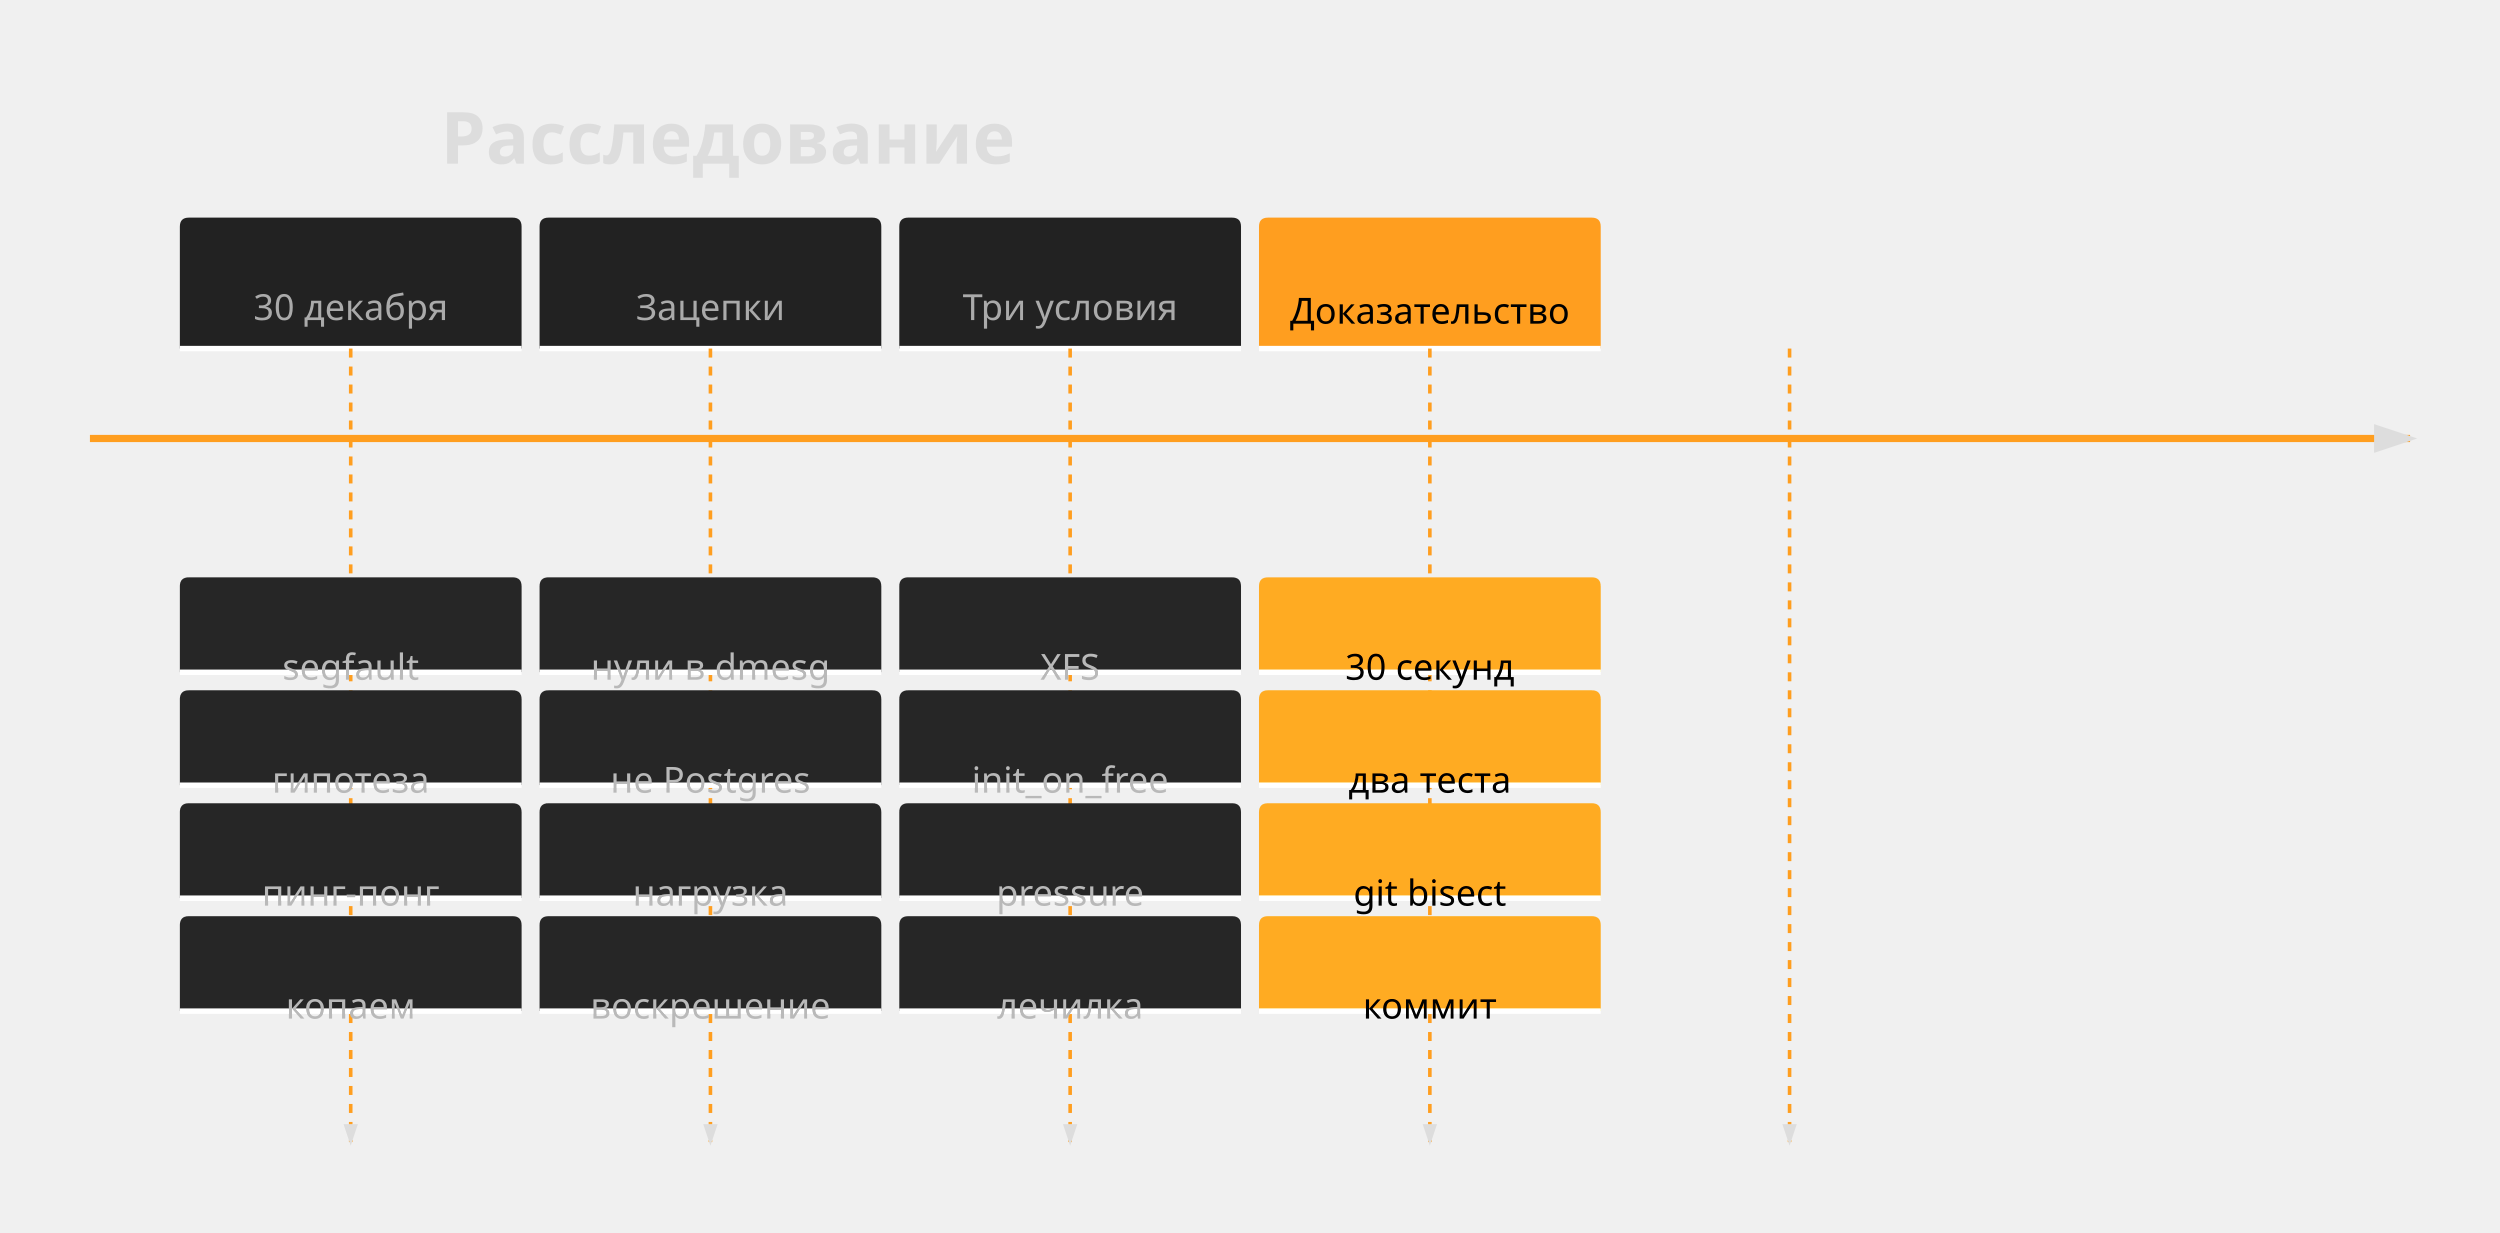
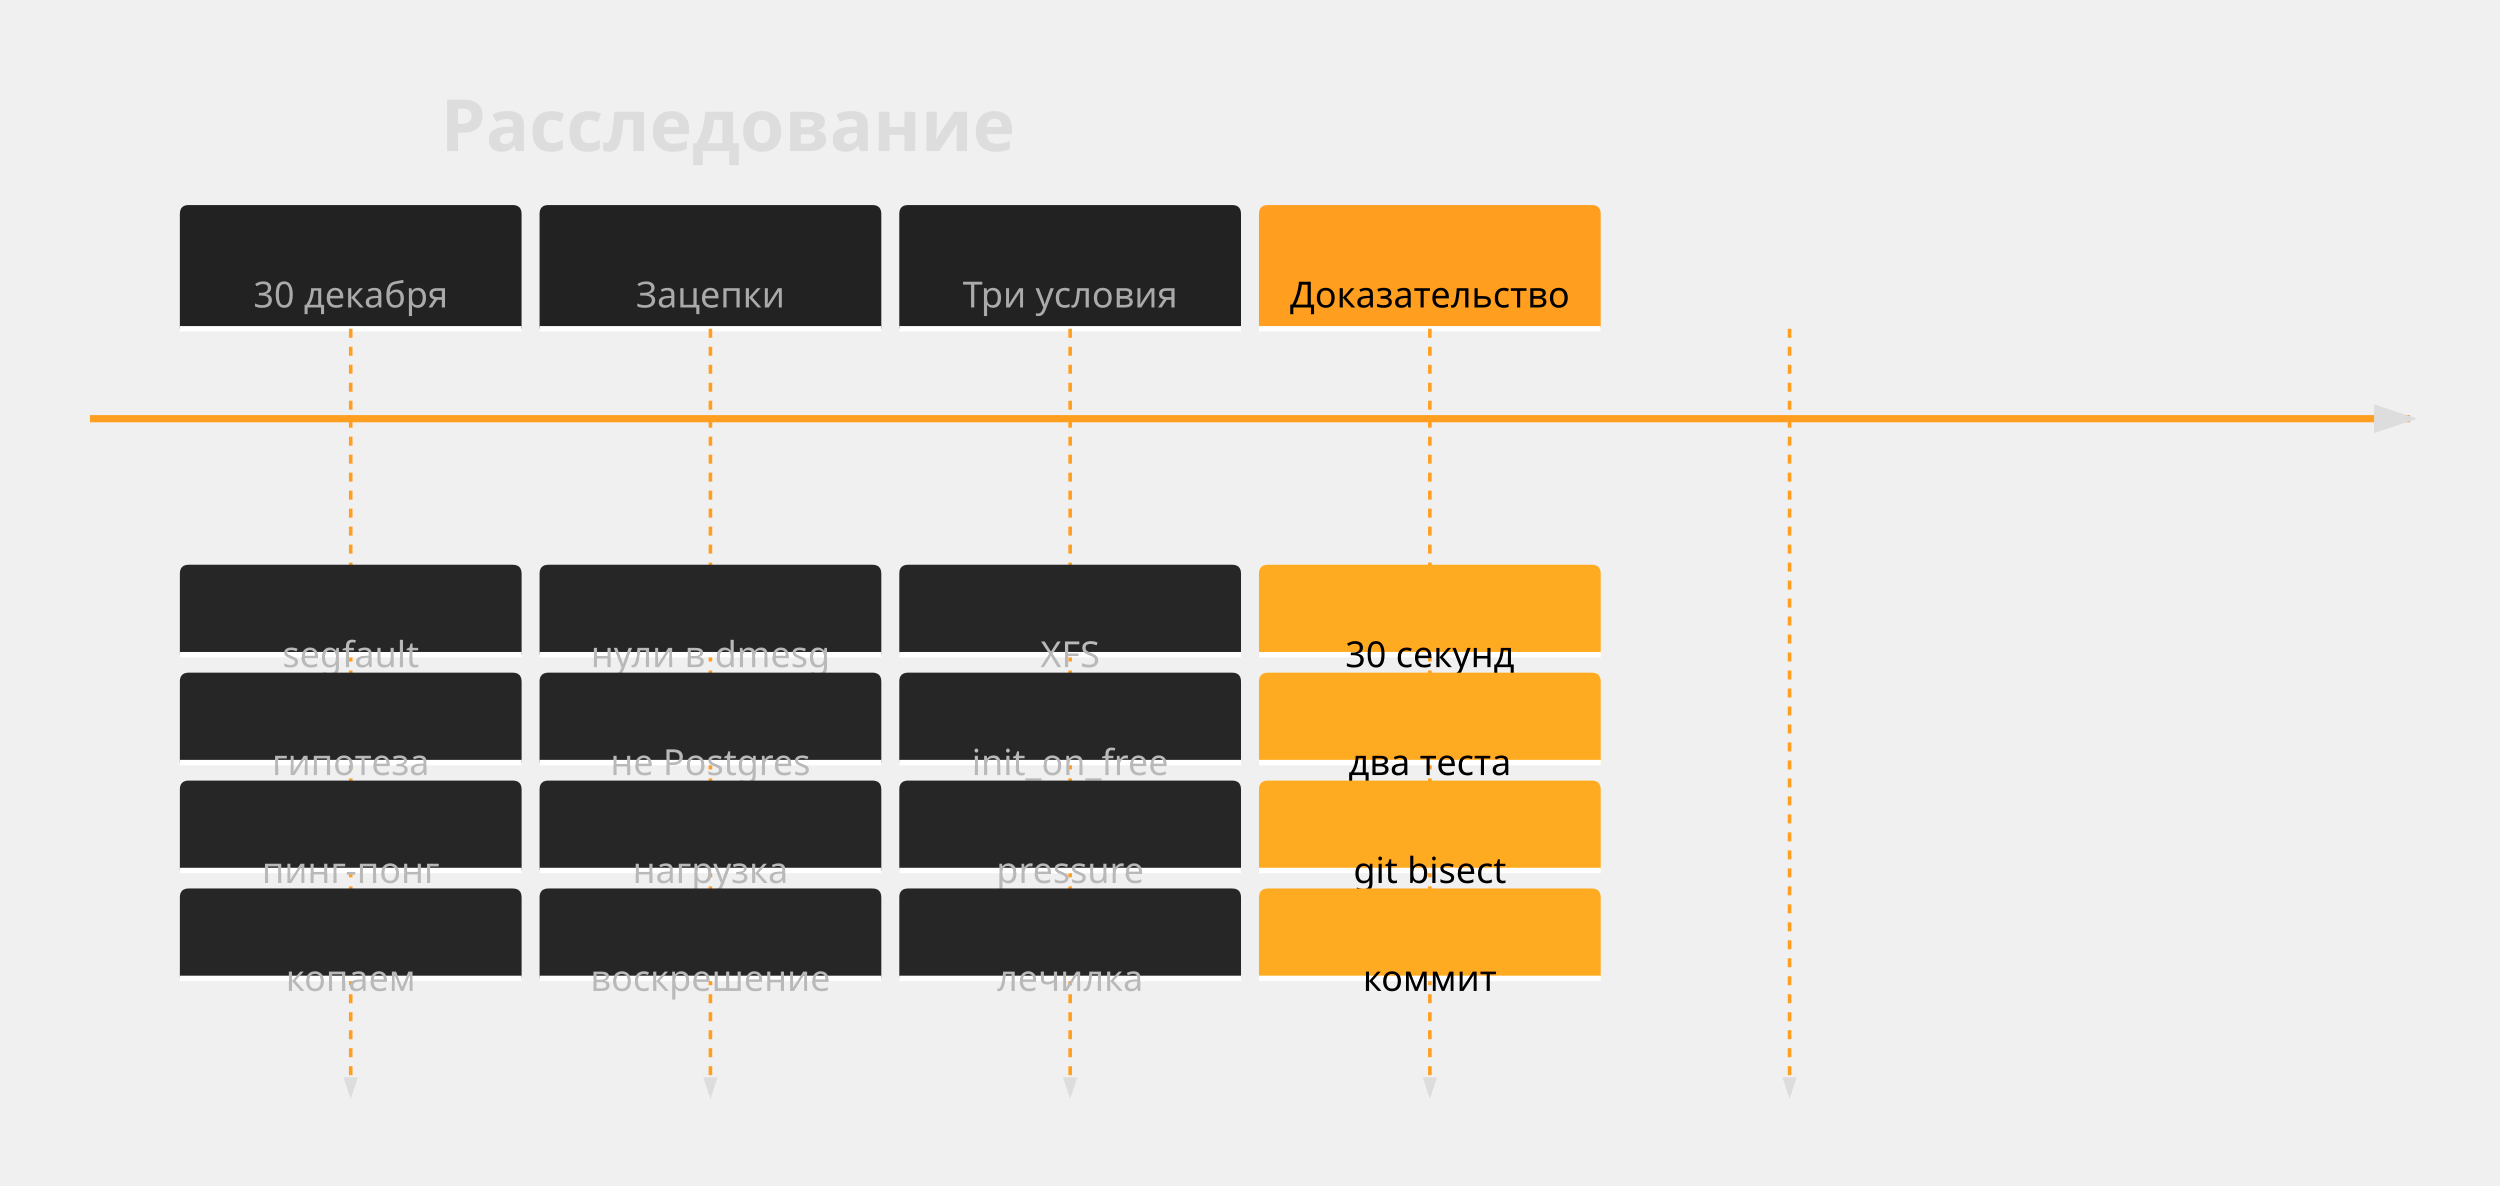
- <svg xmlns="http://www.w3.org/2000/svg" id="my-svg" width="100%" style="max-width: 1390px; background-color: transparent;" viewBox="100 -71 1390 685" role="graphics-document document" aria-roledescription="timeline">
-   <style>#my-svg{font-family:verdana;font-size:20px;fill:#ddd;}@keyframes edge-animation-frame{from{stroke-dashoffset:0;}}@keyframes dash{to{stroke-dashoffset:0;}}#my-svg .edge-animation-slow{stroke-dasharray:9,5!important;stroke-dashoffset:900;animation:dash 50s linear infinite;stroke-linecap:round;}#my-svg .edge-animation-fast{stroke-dasharray:9,5!important;stroke-dashoffset:900;animation:dash 20s linear infinite;stroke-linecap:round;}#my-svg .error-icon{fill:#111111;}#my-svg .error-text{fill:#fff;stroke:#fff;}#my-svg .edge-thickness-normal{stroke-width:1px;}#my-svg .edge-thickness-thick{stroke-width:3.5px;}#my-svg .edge-pattern-solid{stroke-dasharray:0;}#my-svg .edge-thickness-invisible{stroke-width:0;fill:none;}#my-svg .edge-pattern-dashed{stroke-dasharray:3;}#my-svg .edge-pattern-dotted{stroke-dasharray:2;}#my-svg .marker{fill:#ff9e1f;stroke:#ff9e1f;}#my-svg .marker.cross{stroke:#ff9e1f;}#my-svg svg{font-family:verdana;font-size:20px;}#my-svg p{margin:0;}#my-svg .edge{stroke-width:3;}#my-svg .section--1 rect,#my-svg .section--1 path,#my-svg .section--1 circle,#my-svg .section--1 path{fill:#222;}#my-svg .section--1 text{fill:#aaa;}#my-svg .node-icon--1{font-size:40px;color:#aaa;}#my-svg .section-edge--1{stroke:#222;}#my-svg .edge-depth--1{stroke-width:17;}#my-svg .section--1 line{stroke:#ffffff;stroke-width:3;}#my-svg .lineWrapper line{stroke:#aaa;}#my-svg .disabled,#my-svg .disabled circle,#my-svg .disabled text{fill:lightgray;}#my-svg .disabled text{fill:#efefef;}#my-svg .section-0 rect,#my-svg .section-0 path,#my-svg .section-0 circle,#my-svg .section-0 path{fill:#222;}#my-svg .section-0 text{fill:#aaa;}#my-svg .node-icon-0{font-size:40px;color:#aaa;}#my-svg .section-edge-0{stroke:#222;}#my-svg .edge-depth-0{stroke-width:14;}#my-svg .section-0 line{stroke:#ffffff;stroke-width:3;}#my-svg .lineWrapper line{stroke:#aaa;}#my-svg .disabled,#my-svg .disabled circle,#my-svg .disabled text{fill:lightgray;}#my-svg .disabled text{fill:#efefef;}#my-svg .section-1 rect,#my-svg .section-1 path,#my-svg .section-1 circle,#my-svg .section-1 path{fill:#222;}#my-svg .section-1 text{fill:#aaa;}#my-svg .node-icon-1{font-size:40px;color:#aaa;}#my-svg .section-edge-1{stroke:#222;}#my-svg .edge-depth-1{stroke-width:11;}#my-svg .section-1 line{stroke:#ffffff;stroke-width:3;}#my-svg .lineWrapper line{stroke:#aaa;}#my-svg .disabled,#my-svg .disabled circle,#my-svg .disabled text{fill:lightgray;}#my-svg .disabled text{fill:#efefef;}#my-svg .section-2 rect,#my-svg .section-2 path,#my-svg .section-2 circle,#my-svg .section-2 path{fill:#ff9e1f;}#my-svg .section-2 text{fill:#000;}#my-svg .node-icon-2{font-size:40px;color:#000;}#my-svg .section-edge-2{stroke:#ff9e1f;}#my-svg .edge-depth-2{stroke-width:8;}#my-svg .section-2 line{stroke:#ffffff;stroke-width:3;}#my-svg .lineWrapper line{stroke:#000;}#my-svg .disabled,#my-svg .disabled circle,#my-svg .disabled text{fill:lightgray;}#my-svg .disabled text{fill:#efefef;}#my-svg .section-3 rect,#my-svg .section-3 path,#my-svg .section-3 circle,#my-svg .section-3 path{fill:transparent;}#my-svg .section-3 text{fill:transparent;}#my-svg .node-icon-3{font-size:40px;color:transparent;}#my-svg .section-edge-3{stroke:transparent;}#my-svg .edge-depth-3{stroke-width:5;}#my-svg .section-3 line{stroke:rgba(255, 255, 255, 0);stroke-width:3;}#my-svg .lineWrapper line{stroke:transparent;}#my-svg .disabled,#my-svg .disabled circle,#my-svg .disabled text{fill:lightgray;}#my-svg .disabled text{fill:#efefef;}#my-svg .section-4 rect,#my-svg .section-4 path,#my-svg .section-4 circle,#my-svg .section-4 path{fill:transparent;}#my-svg .section-4 text{fill:transparent;}#my-svg .node-icon-4{font-size:40px;color:transparent;}#my-svg .section-edge-4{stroke:transparent;}#my-svg .edge-depth-4{stroke-width:2;}#my-svg .section-4 line{stroke:rgba(255, 255, 255, 0);stroke-width:3;}#my-svg .lineWrapper line{stroke:transparent;}#my-svg .disabled,#my-svg .disabled circle,#my-svg .disabled text{fill:lightgray;}#my-svg .disabled text{fill:#efefef;}#my-svg .section-5 rect,#my-svg .section-5 path,#my-svg .section-5 circle,#my-svg .section-5 path{fill:transparent;}#my-svg .section-5 text{fill:transparent;}#my-svg .node-icon-5{font-size:40px;color:transparent;}#my-svg .section-edge-5{stroke:transparent;}#my-svg .edge-depth-5{stroke-width:-1;}#my-svg .section-5 line{stroke:rgba(255, 255, 255, 0);stroke-width:3;}#my-svg .lineWrapper line{stroke:transparent;}#my-svg .disabled,#my-svg .disabled circle,#my-svg .disabled text{fill:lightgray;}#my-svg .disabled text{fill:#efefef;}#my-svg .section-6 rect,#my-svg .section-6 path,#my-svg .section-6 circle,#my-svg .section-6 path{fill:transparent;}#my-svg .section-6 text{fill:transparent;}#my-svg .node-icon-6{font-size:40px;color:transparent;}#my-svg .section-edge-6{stroke:transparent;}#my-svg .edge-depth-6{stroke-width:-4;}#my-svg .section-6 line{stroke:rgba(255, 255, 255, 0);stroke-width:3;}#my-svg .lineWrapper line{stroke:transparent;}#my-svg .disabled,#my-svg .disabled circle,#my-svg .disabled text{fill:lightgray;}#my-svg .disabled text{fill:#efefef;}#my-svg .section-7 rect,#my-svg .section-7 path,#my-svg .section-7 circle,#my-svg .section-7 path{fill:transparent;}#my-svg .section-7 text{fill:transparent;}#my-svg .node-icon-7{font-size:40px;color:transparent;}#my-svg .section-edge-7{stroke:transparent;}#my-svg .edge-depth-7{stroke-width:-7;}#my-svg .section-7 line{stroke:rgba(255, 255, 255, 0);stroke-width:3;}#my-svg .lineWrapper line{stroke:transparent;}#my-svg .disabled,#my-svg .disabled circle,#my-svg .disabled text{fill:lightgray;}#my-svg .disabled text{fill:#efefef;}#my-svg .section-8 rect,#my-svg .section-8 path,#my-svg .section-8 circle,#my-svg .section-8 path{fill:transparent;}#my-svg .section-8 text{fill:transparent;}#my-svg .node-icon-8{font-size:40px;color:transparent;}#my-svg .section-edge-8{stroke:transparent;}#my-svg .edge-depth-8{stroke-width:-10;}#my-svg .section-8 line{stroke:rgba(255, 255, 255, 0);stroke-width:3;}#my-svg .lineWrapper line{stroke:transparent;}#my-svg .disabled,#my-svg .disabled circle,#my-svg .disabled text{fill:lightgray;}#my-svg .disabled text{fill:#efefef;}#my-svg .section-9 rect,#my-svg .section-9 path,#my-svg .section-9 circle,#my-svg .section-9 path{fill:transparent;}#my-svg .section-9 text{fill:transparent;}#my-svg .node-icon-9{font-size:40px;color:transparent;}#my-svg .section-edge-9{stroke:transparent;}#my-svg .edge-depth-9{stroke-width:-13;}#my-svg .section-9 line{stroke:rgba(255, 255, 255, 0);stroke-width:3;}#my-svg .lineWrapper line{stroke:transparent;}#my-svg .disabled,#my-svg .disabled circle,#my-svg .disabled text{fill:lightgray;}#my-svg .disabled text{fill:#efefef;}#my-svg .section-10 rect,#my-svg .section-10 path,#my-svg .section-10 circle,#my-svg .section-10 path{fill:transparent;}#my-svg .section-10 text{fill:#ff9e1f;}#my-svg .node-icon-10{font-size:40px;color:#ff9e1f;}#my-svg .section-edge-10{stroke:transparent;}#my-svg .edge-depth-10{stroke-width:-16;}#my-svg .section-10 line{stroke:rgba(255, 255, 255, 0);stroke-width:3;}#my-svg .lineWrapper line{stroke:#ff9e1f;}#my-svg .disabled,#my-svg .disabled circle,#my-svg .disabled text{fill:lightgray;}#my-svg .disabled text{fill:#efefef;}#my-svg .section-root rect,#my-svg .section-root path,#my-svg .section-root circle{fill:hsl(34.018, 100%, 81.078%);}#my-svg .section-root text{fill:black;}#my-svg .icon-container{height:100%;display:flex;justify-content:center;align-items:center;}#my-svg .edge{fill:none;}#my-svg .eventWrapper{filter:brightness(120%);}#my-svg :root{--mermaid-font-family:"trebuchet ms",verdana,arial,sans-serif;}</style>
+ <svg xmlns="http://www.w3.org/2000/svg" id="my-svg" width="100%" style="max-width: 1390px; background-color: transparent;" viewBox="100 -64 1390 659" role="graphics-document document" aria-roledescription="timeline">
+   <style>#my-svg{font-family:verdana;font-size:20px;fill:#ddd;}@keyframes edge-animation-frame{from{stroke-dashoffset:0;}}@keyframes dash{to{stroke-dashoffset:0;}}#my-svg .edge-animation-slow{stroke-dasharray:9,5!important;stroke-dashoffset:900;animation:dash 50s linear infinite;stroke-linecap:round;}#my-svg .edge-animation-fast{stroke-dasharray:9,5!important;stroke-dashoffset:900;animation:dash 20s linear infinite;stroke-linecap:round;}#my-svg .error-icon{fill:#111111;}#my-svg .error-text{fill:#fff;stroke:#fff;}#my-svg .edge-thickness-normal{stroke-width:1px;}#my-svg .edge-thickness-thick{stroke-width:3.5px;}#my-svg .edge-pattern-solid{stroke-dasharray:0;}#my-svg .edge-thickness-invisible{stroke-width:0;fill:none;}#my-svg .edge-pattern-dashed{stroke-dasharray:3;}#my-svg .edge-pattern-dotted{stroke-dasharray:2;}#my-svg .marker{fill:#ff9e1f;stroke:#ff9e1f;}#my-svg .marker.cross{stroke:#ff9e1f;}#my-svg svg{font-family:verdana;font-size:20px;}#my-svg p{margin:0;}#my-svg .edge{stroke-width:3;}#my-svg .section--1 rect,#my-svg .section--1 path,#my-svg .section--1 circle,#my-svg .section--1 path{fill:#222;}#my-svg .section--1 text{fill:#aaa;}#my-svg .node-icon--1{font-size:40px;color:#aaa;}#my-svg .section-edge--1{stroke:#222;}#my-svg .edge-depth--1{stroke-width:17;}#my-svg .section--1 line{stroke:#ffffff;stroke-width:3;}#my-svg .lineWrapper line{stroke:#aaa;}#my-svg .disabled,#my-svg .disabled circle,#my-svg .disabled text{fill:#111111;}#my-svg .disabled text{fill:#333;}#my-svg .section-0 rect,#my-svg .section-0 path,#my-svg .section-0 circle,#my-svg .section-0 path{fill:#222;}#my-svg .section-0 text{fill:#aaa;}#my-svg .node-icon-0{font-size:40px;color:#aaa;}#my-svg .section-edge-0{stroke:#222;}#my-svg .edge-depth-0{stroke-width:14;}#my-svg .section-0 line{stroke:#ffffff;stroke-width:3;}#my-svg .lineWrapper line{stroke:#aaa;}#my-svg .disabled,#my-svg .disabled circle,#my-svg .disabled text{fill:#111111;}#my-svg .disabled text{fill:#333;}#my-svg .section-1 rect,#my-svg .section-1 path,#my-svg .section-1 circle,#my-svg .section-1 path{fill:#222;}#my-svg .section-1 text{fill:#aaa;}#my-svg .node-icon-1{font-size:40px;color:#aaa;}#my-svg .section-edge-1{stroke:#222;}#my-svg .edge-depth-1{stroke-width:11;}#my-svg .section-1 line{stroke:#ffffff;stroke-width:3;}#my-svg .lineWrapper line{stroke:#aaa;}#my-svg .disabled,#my-svg .disabled circle,#my-svg .disabled text{fill:#111111;}#my-svg .disabled text{fill:#333;}#my-svg .section-2 rect,#my-svg .section-2 path,#my-svg .section-2 circle,#my-svg .section-2 path{fill:#ff9e1f;}#my-svg .section-2 text{fill:#000;}#my-svg .node-icon-2{font-size:40px;color:#000;}#my-svg .section-edge-2{stroke:#ff9e1f;}#my-svg .edge-depth-2{stroke-width:8;}#my-svg .section-2 line{stroke:#ffffff;stroke-width:3;}#my-svg .lineWrapper line{stroke:#000;}#my-svg .disabled,#my-svg .disabled circle,#my-svg .disabled text{fill:#111111;}#my-svg .disabled text{fill:#333;}#my-svg .section-3 rect,#my-svg .section-3 path,#my-svg .section-3 circle,#my-svg .section-3 path{fill:transparent;}#my-svg .section-3 text{fill:transparent;}#my-svg .node-icon-3{font-size:40px;color:transparent;}#my-svg .section-edge-3{stroke:transparent;}#my-svg .edge-depth-3{stroke-width:5;}#my-svg .section-3 line{stroke:rgba(255, 255, 255, 0);stroke-width:3;}#my-svg .lineWrapper line{stroke:transparent;}#my-svg .disabled,#my-svg .disabled circle,#my-svg .disabled text{fill:#111111;}#my-svg .disabled text{fill:#333;}#my-svg .section-4 rect,#my-svg .section-4 path,#my-svg .section-4 circle,#my-svg .section-4 path{fill:transparent;}#my-svg .section-4 text{fill:transparent;}#my-svg .node-icon-4{font-size:40px;color:transparent;}#my-svg .section-edge-4{stroke:transparent;}#my-svg .edge-depth-4{stroke-width:2;}#my-svg .section-4 line{stroke:rgba(255, 255, 255, 0);stroke-width:3;}#my-svg .lineWrapper line{stroke:transparent;}#my-svg .disabled,#my-svg .disabled circle,#my-svg .disabled text{fill:#111111;}#my-svg .disabled text{fill:#333;}#my-svg .section-5 rect,#my-svg .section-5 path,#my-svg .section-5 circle,#my-svg .section-5 path{fill:transparent;}#my-svg .section-5 text{fill:transparent;}#my-svg .node-icon-5{font-size:40px;color:transparent;}#my-svg .section-edge-5{stroke:transparent;}#my-svg .edge-depth-5{stroke-width:-1;}#my-svg .section-5 line{stroke:rgba(255, 255, 255, 0);stroke-width:3;}#my-svg .lineWrapper line{stroke:transparent;}#my-svg .disabled,#my-svg .disabled circle,#my-svg .disabled text{fill:#111111;}#my-svg .disabled text{fill:#333;}#my-svg .section-6 rect,#my-svg .section-6 path,#my-svg .section-6 circle,#my-svg .section-6 path{fill:transparent;}#my-svg .section-6 text{fill:transparent;}#my-svg .node-icon-6{font-size:40px;color:transparent;}#my-svg .section-edge-6{stroke:transparent;}#my-svg .edge-depth-6{stroke-width:-4;}#my-svg .section-6 line{stroke:rgba(255, 255, 255, 0);stroke-width:3;}#my-svg .lineWrapper line{stroke:transparent;}#my-svg .disabled,#my-svg .disabled circle,#my-svg .disabled text{fill:#111111;}#my-svg .disabled text{fill:#333;}#my-svg .section-7 rect,#my-svg .section-7 path,#my-svg .section-7 circle,#my-svg .section-7 path{fill:transparent;}#my-svg .section-7 text{fill:transparent;}#my-svg .node-icon-7{font-size:40px;color:transparent;}#my-svg .section-edge-7{stroke:transparent;}#my-svg .edge-depth-7{stroke-width:-7;}#my-svg .section-7 line{stroke:rgba(255, 255, 255, 0);stroke-width:3;}#my-svg .lineWrapper line{stroke:transparent;}#my-svg .disabled,#my-svg .disabled circle,#my-svg .disabled text{fill:#111111;}#my-svg .disabled text{fill:#333;}#my-svg .section-8 rect,#my-svg .section-8 path,#my-svg .section-8 circle,#my-svg .section-8 path{fill:transparent;}#my-svg .section-8 text{fill:transparent;}#my-svg .node-icon-8{font-size:40px;color:transparent;}#my-svg .section-edge-8{stroke:transparent;}#my-svg .edge-depth-8{stroke-width:-10;}#my-svg .section-8 line{stroke:rgba(255, 255, 255, 0);stroke-width:3;}#my-svg .lineWrapper line{stroke:transparent;}#my-svg .disabled,#my-svg .disabled circle,#my-svg .disabled text{fill:#111111;}#my-svg .disabled text{fill:#333;}#my-svg .section-9 rect,#my-svg .section-9 path,#my-svg .section-9 circle,#my-svg .section-9 path{fill:transparent;}#my-svg .section-9 text{fill:transparent;}#my-svg .node-icon-9{font-size:40px;color:transparent;}#my-svg .section-edge-9{stroke:transparent;}#my-svg .edge-depth-9{stroke-width:-13;}#my-svg .section-9 line{stroke:rgba(255, 255, 255, 0);stroke-width:3;}#my-svg .lineWrapper line{stroke:transparent;}#my-svg .disabled,#my-svg .disabled circle,#my-svg .disabled text{fill:#111111;}#my-svg .disabled text{fill:#333;}#my-svg .section-10 rect,#my-svg .section-10 path,#my-svg .section-10 circle,#my-svg .section-10 path{fill:transparent;}#my-svg .section-10 text{fill:#ff9e1f;}#my-svg .node-icon-10{font-size:40px;color:#ff9e1f;}#my-svg .section-edge-10{stroke:transparent;}#my-svg .edge-depth-10{stroke-width:-16;}#my-svg .section-10 line{stroke:rgba(255, 255, 255, 0);stroke-width:3;}#my-svg .lineWrapper line{stroke:#ff9e1f;}#my-svg .disabled,#my-svg .disabled circle,#my-svg .disabled text{fill:#111111;}#my-svg .disabled text{fill:#333;}#my-svg .section--1[data-look="neo"] rect,#my-svg .section--1[data-look="neo"] path,#my-svg .section--1[data-look="neo"] circle{fill:#111111;stroke:url(#my-svg-gradient);stroke-width:2;}#my-svg .section--1[data-look="neo"] line{stroke:url(#my-svg-gradient);stroke-width:2;}#my-svg .section-0[data-look="neo"] rect,#my-svg .section-0[data-look="neo"] path,#my-svg .section-0[data-look="neo"] circle{fill:#111111;stroke:url(#my-svg-gradient);stroke-width:2;}#my-svg .section-0[data-look="neo"] line{stroke:url(#my-svg-gradient);stroke-width:2;}#my-svg .section-1[data-look="neo"] rect,#my-svg .section-1[data-look="neo"] path,#my-svg .section-1[data-look="neo"] circle{fill:#111111;stroke:url(#my-svg-gradient);stroke-width:2;}#my-svg .section-1[data-look="neo"] line{stroke:url(#my-svg-gradient);stroke-width:2;}#my-svg .section-2[data-look="neo"] rect,#my-svg .section-2[data-look="neo"] path,#my-svg .section-2[data-look="neo"] circle{fill:#111111;stroke:url(#my-svg-gradient);stroke-width:2;}#my-svg .section-2[data-look="neo"] line{stroke:url(#my-svg-gradient);stroke-width:2;}#my-svg .section-3[data-look="neo"] rect,#my-svg .section-3[data-look="neo"] path,#my-svg .section-3[data-look="neo"] circle{fill:#111111;stroke:url(#my-svg-gradient);stroke-width:2;}#my-svg .section-3[data-look="neo"] line{stroke:url(#my-svg-gradient);stroke-width:2;}#my-svg .section-4[data-look="neo"] rect,#my-svg .section-4[data-look="neo"] path,#my-svg .section-4[data-look="neo"] circle{fill:#111111;stroke:url(#my-svg-gradient);stroke-width:2;}#my-svg .section-4[data-look="neo"] line{stroke:url(#my-svg-gradient);stroke-width:2;}#my-svg .section-5[data-look="neo"] rect,#my-svg .section-5[data-look="neo"] path,#my-svg .section-5[data-look="neo"] circle{fill:#111111;stroke:url(#my-svg-gradient);stroke-width:2;}#my-svg .section-5[data-look="neo"] line{stroke:url(#my-svg-gradient);stroke-width:2;}#my-svg .section-6[data-look="neo"] rect,#my-svg .section-6[data-look="neo"] path,#my-svg .section-6[data-look="neo"] circle{fill:#111111;stroke:url(#my-svg-gradient);stroke-width:2;}#my-svg .section-6[data-look="neo"] line{stroke:url(#my-svg-gradient);stroke-width:2;}#my-svg .section-7[data-look="neo"] rect,#my-svg .section-7[data-look="neo"] path,#my-svg .section-7[data-look="neo"] circle{fill:#111111;stroke:url(#my-svg-gradient);stroke-width:2;}#my-svg .section-7[data-look="neo"] line{stroke:url(#my-svg-gradient);stroke-width:2;}#my-svg .section-8[data-look="neo"] rect,#my-svg .section-8[data-look="neo"] path,#my-svg .section-8[data-look="neo"] circle{fill:#111111;stroke:url(#my-svg-gradient);stroke-width:2;}#my-svg .section-8[data-look="neo"] line{stroke:url(#my-svg-gradient);stroke-width:2;}#my-svg .section-9[data-look="neo"] rect,#my-svg .section-9[data-look="neo"] path,#my-svg .section-9[data-look="neo"] circle{fill:#111111;stroke:url(#my-svg-gradient);stroke-width:2;}#my-svg .section-9[data-look="neo"] line{stroke:url(#my-svg-gradient);stroke-width:2;}#my-svg .section-10[data-look="neo"] rect,#my-svg .section-10[data-look="neo"] path,#my-svg .section-10[data-look="neo"] circle{fill:#111111;stroke:url(#my-svg-gradient);stroke-width:2;}#my-svg .section-10[data-look="neo"] line{stroke:url(#my-svg-gradient);stroke-width:2;}#my-svg .section-root rect,#my-svg .section-root path,#my-svg .section-root circle{fill:hsl(34.018, 100%, 81.078%);}#my-svg .section-root text{fill:black;}#my-svg .icon-container{height:100%;display:flex;justify-content:center;align-items:center;}#my-svg .edge{fill:none;}#my-svg .eventWrapper{filter:brightness(120%);}#my-svg .node .neo-node{stroke:#ff9e1f;}#my-svg [data-look="neo"].node rect,#my-svg [data-look="neo"].cluster rect,#my-svg [data-look="neo"].node polygon{stroke:url(#my-svg-gradient);filter:drop-shadow( 1px 2px 2px rgba(185,185,185,1));}#my-svg [data-look="neo"].node path{stroke:url(#my-svg-gradient);stroke-width:1px;}#my-svg [data-look="neo"].node .outer-path{filter:drop-shadow( 1px 2px 2px rgba(185,185,185,1));}#my-svg [data-look="neo"].node .neo-line path{stroke:#ff9e1f;filter:none;}#my-svg [data-look="neo"].node circle{stroke:url(#my-svg-gradient);filter:drop-shadow( 1px 2px 2px rgba(185,185,185,1));}#my-svg [data-look="neo"].node circle .state-start{fill:#000000;}#my-svg [data-look="neo"].icon-shape .icon{fill:url(#my-svg-gradient);filter:drop-shadow( 1px 2px 2px rgba(185,185,185,1));}#my-svg [data-look="neo"].icon-shape .icon-neo path{stroke:url(#my-svg-gradient);filter:drop-shadow( 1px 2px 2px rgba(185,185,185,1));}#my-svg :root{--mermaid-font-family:"trebuchet ms",verdana,arial,sans-serif;}</style>
  <g />
  <g />
  <defs>
-     <marker id="arrowhead" refX="5" refY="2" markerWidth="6" markerHeight="4" orient="auto">
+     <marker id="my-svg-arrowhead" refX="5" refY="2" markerWidth="6" markerHeight="4" orient="auto">
      <path d="M 0,0 V 4 L6,2 Z" />
    </marker>
  </defs>
  <g class="taskWrapper" transform="translate(200, 50)">
    <g class="timeline-node section--1">
      <g>
-         <path id="node-undefined" class="node-bkg node-undefined" d="M0 67.8 v-62.8 q0,-5 5,-5 h180 q5,0 5,5 v67.8 H0 Z" />
-         <line class="node-line--1" x1="0" y1="72.8" x2="190" y2="72.8" />
+         <path id="my-svg-node-0" class="node-bkg node-undefined" d="M0 63.8 v-58.8 q0,-5,5,-5 h180 q5,0,5,5 v63.8 H0 Z" />
+         <line class="node-line--1" x1="0" y1="68.8" x2="190" y2="68.8" />
      </g>
      <g transform="translate(95, 10)">
        <text dy="1em" alignment-baseline="middle" dominant-baseline="middle" text-anchor="middle">
          <tspan x="0" dy="1em">30   декабря</tspan>
        </text>
      </g>
    </g>
  </g>
  <g class="lineWrapper">
-     <line x1="295" y1="122.8" x2="295" y2="564" stroke-width="2" stroke="black" marker-end="url(#arrowhead)" stroke-dasharray="5,5" />
+     <line x1="295" y1="118.8" x2="295" y2="545" stroke-width="2" stroke="black" marker-end="url(#my-svg-arrowhead)" stroke-dasharray="5,5" />
  </g>
  <g class="eventWrapper" transform="translate(200, 250)">
    <g class="timeline-node section--1">
      <g>
-         <path id="node-undefined" class="node-bkg node-undefined" d="M0 47.8 v-42.8 q0,-5 5,-5 h180 q5,0 5,5 v47.8 H0 Z" />
-         <line class="node-line--1" x1="0" y1="52.8" x2="190" y2="52.8" />
+         <path id="my-svg-node-1" class="node-bkg node-undefined" d="M0 45 v-40 q0,-5,5,-5 h180 q5,0,5,5 v45 H0 Z" />
+         <line class="node-line--1" x1="0" y1="50" x2="190" y2="50" />
      </g>
      <g transform="translate(95, 10)">
        <text dy="1em" alignment-baseline="middle" dominant-baseline="middle" text-anchor="middle">
          <tspan x="0" dy="1em">segfault</tspan>
        </text>
      </g>
    </g>
  </g>
-   <g class="eventWrapper" transform="translate(200, 312.8)">
-     <g class="timeline-node section--1">
-       <g>
-         <path id="node-undefined" class="node-bkg node-undefined" d="M0 47.8 v-42.8 q0,-5 5,-5 h180 q5,0 5,5 v47.8 H0 Z" />
-         <line class="node-line--1" x1="0" y1="52.8" x2="190" y2="52.8" />
+   <g class="eventWrapper" transform="translate(200, 310)">
+     <g class="timeline-node section--1">
+       <g>
+         <path id="my-svg-node-2" class="node-bkg node-undefined" d="M0 45 v-40 q0,-5,5,-5 h180 q5,0,5,5 v45 H0 Z" />
+         <line class="node-line--1" x1="0" y1="50" x2="190" y2="50" />
      </g>
      <g transform="translate(95, 10)">
        <text dy="1em" alignment-baseline="middle" dominant-baseline="middle" text-anchor="middle">
          <tspan x="0" dy="1em">гипотеза</tspan>
        </text>
      </g>
    </g>
  </g>
-   <g class="eventWrapper" transform="translate(200, 375.6)">
-     <g class="timeline-node section--1">
-       <g>
-         <path id="node-undefined" class="node-bkg node-undefined" d="M0 47.8 v-42.8 q0,-5 5,-5 h180 q5,0 5,5 v47.8 H0 Z" />
-         <line class="node-line--1" x1="0" y1="52.8" x2="190" y2="52.8" />
+   <g class="eventWrapper" transform="translate(200, 370)">
+     <g class="timeline-node section--1">
+       <g>
+         <path id="my-svg-node-3" class="node-bkg node-undefined" d="M0 45 v-40 q0,-5,5,-5 h180 q5,0,5,5 v45 H0 Z" />
+         <line class="node-line--1" x1="0" y1="50" x2="190" y2="50" />
      </g>
      <g transform="translate(95, 10)">
        <text dy="1em" alignment-baseline="middle" dominant-baseline="middle" text-anchor="middle">
          <tspan x="0" dy="1em">пинг-понг</tspan>
        </text>
      </g>
    </g>
  </g>
-   <g class="eventWrapper" transform="translate(200, 438.4)">
-     <g class="timeline-node section--1">
-       <g>
-         <path id="node-undefined" class="node-bkg node-undefined" d="M0 47.8 v-42.8 q0,-5 5,-5 h180 q5,0 5,5 v47.8 H0 Z" />
-         <line class="node-line--1" x1="0" y1="52.8" x2="190" y2="52.8" />
+   <g class="eventWrapper" transform="translate(200, 430)">
+     <g class="timeline-node section--1">
+       <g>
+         <path id="my-svg-node-4" class="node-bkg node-undefined" d="M0 45 v-40 q0,-5,5,-5 h180 q5,0,5,5 v45 H0 Z" />
+         <line class="node-line--1" x1="0" y1="50" x2="190" y2="50" />
      </g>
      <g transform="translate(95, 10)">
        <text dy="1em" alignment-baseline="middle" dominant-baseline="middle" text-anchor="middle">
          <tspan x="0" dy="1em">копаем</tspan>
        </text>
      </g>
    </g>
  </g>
  <g class="taskWrapper" transform="translate(400, 50)">
    <g class="timeline-node section-0">
      <g>
-         <path id="node-undefined" class="node-bkg node-undefined" d="M0 67.8 v-62.8 q0,-5 5,-5 h180 q5,0 5,5 v67.8 H0 Z" />
-         <line class="node-line-0" x1="0" y1="72.8" x2="190" y2="72.8" />
+         <path id="my-svg-node-5" class="node-bkg node-undefined" d="M0 63.8 v-58.8 q0,-5,5,-5 h180 q5,0,5,5 v63.8 H0 Z" />
+         <line class="node-line-0" x1="0" y1="68.8" x2="190" y2="68.8" />
      </g>
      <g transform="translate(95, 10)">
        <text dy="1em" alignment-baseline="middle" dominant-baseline="middle" text-anchor="middle">
          <tspan x="0" dy="1em">Зацепки</tspan>
        </text>
      </g>
    </g>
  </g>
  <g class="lineWrapper">
-     <line x1="495" y1="122.8" x2="495" y2="564" stroke-width="2" stroke="black" marker-end="url(#arrowhead)" stroke-dasharray="5,5" />
+     <line x1="495" y1="118.8" x2="495" y2="545" stroke-width="2" stroke="black" marker-end="url(#my-svg-arrowhead)" stroke-dasharray="5,5" />
  </g>
  <g class="eventWrapper" transform="translate(400, 250)">
    <g class="timeline-node section-0">
      <g>
-         <path id="node-undefined" class="node-bkg node-undefined" d="M0 47.8 v-42.8 q0,-5 5,-5 h180 q5,0 5,5 v47.8 H0 Z" />
-         <line class="node-line-0" x1="0" y1="52.8" x2="190" y2="52.8" />
+         <path id="my-svg-node-6" class="node-bkg node-undefined" d="M0 45 v-40 q0,-5,5,-5 h180 q5,0,5,5 v45 H0 Z" />
+         <line class="node-line-0" x1="0" y1="50" x2="190" y2="50" />
      </g>
      <g transform="translate(95, 10)">
        <text dy="1em" alignment-baseline="middle" dominant-baseline="middle" text-anchor="middle">
          <tspan x="0" dy="1em">нули   в   dmesg</tspan>
        </text>
      </g>
    </g>
  </g>
-   <g class="eventWrapper" transform="translate(400, 312.8)">
-     <g class="timeline-node section-0">
-       <g>
-         <path id="node-undefined" class="node-bkg node-undefined" d="M0 47.8 v-42.8 q0,-5 5,-5 h180 q5,0 5,5 v47.8 H0 Z" />
-         <line class="node-line-0" x1="0" y1="52.8" x2="190" y2="52.8" />
+   <g class="eventWrapper" transform="translate(400, 310)">
+     <g class="timeline-node section-0">
+       <g>
+         <path id="my-svg-node-7" class="node-bkg node-undefined" d="M0 45 v-40 q0,-5,5,-5 h180 q5,0,5,5 v45 H0 Z" />
+         <line class="node-line-0" x1="0" y1="50" x2="190" y2="50" />
      </g>
      <g transform="translate(95, 10)">
        <text dy="1em" alignment-baseline="middle" dominant-baseline="middle" text-anchor="middle">
          <tspan x="0" dy="1em">не   Postgres</tspan>
        </text>
      </g>
    </g>
  </g>
-   <g class="eventWrapper" transform="translate(400, 375.6)">
-     <g class="timeline-node section-0">
-       <g>
-         <path id="node-undefined" class="node-bkg node-undefined" d="M0 47.8 v-42.8 q0,-5 5,-5 h180 q5,0 5,5 v47.8 H0 Z" />
-         <line class="node-line-0" x1="0" y1="52.8" x2="190" y2="52.8" />
+   <g class="eventWrapper" transform="translate(400, 370)">
+     <g class="timeline-node section-0">
+       <g>
+         <path id="my-svg-node-8" class="node-bkg node-undefined" d="M0 45 v-40 q0,-5,5,-5 h180 q5,0,5,5 v45 H0 Z" />
+         <line class="node-line-0" x1="0" y1="50" x2="190" y2="50" />
      </g>
      <g transform="translate(95, 10)">
        <text dy="1em" alignment-baseline="middle" dominant-baseline="middle" text-anchor="middle">
          <tspan x="0" dy="1em">нагрузка</tspan>
        </text>
      </g>
    </g>
  </g>
-   <g class="eventWrapper" transform="translate(400, 438.4)">
-     <g class="timeline-node section-0">
-       <g>
-         <path id="node-undefined" class="node-bkg node-undefined" d="M0 47.8 v-42.8 q0,-5 5,-5 h180 q5,0 5,5 v47.8 H0 Z" />
-         <line class="node-line-0" x1="0" y1="52.8" x2="190" y2="52.8" />
+   <g class="eventWrapper" transform="translate(400, 430)">
+     <g class="timeline-node section-0">
+       <g>
+         <path id="my-svg-node-9" class="node-bkg node-undefined" d="M0 45 v-40 q0,-5,5,-5 h180 q5,0,5,5 v45 H0 Z" />
+         <line class="node-line-0" x1="0" y1="50" x2="190" y2="50" />
      </g>
      <g transform="translate(95, 10)">
        <text dy="1em" alignment-baseline="middle" dominant-baseline="middle" text-anchor="middle">
          <tspan x="0" dy="1em">воскрешение</tspan>
        </text>
      </g>
    </g>
  </g>
  <g class="taskWrapper" transform="translate(600, 50)">
    <g class="timeline-node section-1">
      <g>
-         <path id="node-undefined" class="node-bkg node-undefined" d="M0 67.8 v-62.8 q0,-5 5,-5 h180 q5,0 5,5 v67.8 H0 Z" />
-         <line class="node-line-1" x1="0" y1="72.8" x2="190" y2="72.8" />
+         <path id="my-svg-node-10" class="node-bkg node-undefined" d="M0 63.8 v-58.8 q0,-5,5,-5 h180 q5,0,5,5 v63.8 H0 Z" />
+         <line class="node-line-1" x1="0" y1="68.8" x2="190" y2="68.8" />
      </g>
      <g transform="translate(95, 10)">
        <text dy="1em" alignment-baseline="middle" dominant-baseline="middle" text-anchor="middle">
          <tspan x="0" dy="1em">Три   условия</tspan>
        </text>
      </g>
    </g>
  </g>
  <g class="lineWrapper">
-     <line x1="695" y1="122.8" x2="695" y2="564" stroke-width="2" stroke="black" marker-end="url(#arrowhead)" stroke-dasharray="5,5" />
+     <line x1="695" y1="118.8" x2="695" y2="545" stroke-width="2" stroke="black" marker-end="url(#my-svg-arrowhead)" stroke-dasharray="5,5" />
  </g>
  <g class="eventWrapper" transform="translate(600, 250)">
    <g class="timeline-node section-1">
      <g>
-         <path id="node-undefined" class="node-bkg node-undefined" d="M0 47.8 v-42.8 q0,-5 5,-5 h180 q5,0 5,5 v47.8 H0 Z" />
-         <line class="node-line-1" x1="0" y1="52.8" x2="190" y2="52.8" />
+         <path id="my-svg-node-11" class="node-bkg node-undefined" d="M0 45 v-40 q0,-5,5,-5 h180 q5,0,5,5 v45 H0 Z" />
+         <line class="node-line-1" x1="0" y1="50" x2="190" y2="50" />
      </g>
      <g transform="translate(95, 10)">
        <text dy="1em" alignment-baseline="middle" dominant-baseline="middle" text-anchor="middle">
          <tspan x="0" dy="1em">XFS</tspan>
        </text>
      </g>
    </g>
  </g>
-   <g class="eventWrapper" transform="translate(600, 312.8)">
-     <g class="timeline-node section-1">
-       <g>
-         <path id="node-undefined" class="node-bkg node-undefined" d="M0 47.8 v-42.8 q0,-5 5,-5 h180 q5,0 5,5 v47.8 H0 Z" />
-         <line class="node-line-1" x1="0" y1="52.8" x2="190" y2="52.8" />
+   <g class="eventWrapper" transform="translate(600, 310)">
+     <g class="timeline-node section-1">
+       <g>
+         <path id="my-svg-node-12" class="node-bkg node-undefined" d="M0 45 v-40 q0,-5,5,-5 h180 q5,0,5,5 v45 H0 Z" />
+         <line class="node-line-1" x1="0" y1="50" x2="190" y2="50" />
      </g>
      <g transform="translate(95, 10)">
        <text dy="1em" alignment-baseline="middle" dominant-baseline="middle" text-anchor="middle">
          <tspan x="0" dy="1em">init_on_free</tspan>
        </text>
      </g>
    </g>
  </g>
-   <g class="eventWrapper" transform="translate(600, 375.6)">
-     <g class="timeline-node section-1">
-       <g>
-         <path id="node-undefined" class="node-bkg node-undefined" d="M0 47.8 v-42.8 q0,-5 5,-5 h180 q5,0 5,5 v47.8 H0 Z" />
-         <line class="node-line-1" x1="0" y1="52.8" x2="190" y2="52.8" />
+   <g class="eventWrapper" transform="translate(600, 370)">
+     <g class="timeline-node section-1">
+       <g>
+         <path id="my-svg-node-13" class="node-bkg node-undefined" d="M0 45 v-40 q0,-5,5,-5 h180 q5,0,5,5 v45 H0 Z" />
+         <line class="node-line-1" x1="0" y1="50" x2="190" y2="50" />
      </g>
      <g transform="translate(95, 10)">
        <text dy="1em" alignment-baseline="middle" dominant-baseline="middle" text-anchor="middle">
          <tspan x="0" dy="1em">pressure</tspan>
        </text>
      </g>
    </g>
  </g>
-   <g class="eventWrapper" transform="translate(600, 438.4)">
-     <g class="timeline-node section-1">
-       <g>
-         <path id="node-undefined" class="node-bkg node-undefined" d="M0 47.8 v-42.8 q0,-5 5,-5 h180 q5,0 5,5 v47.8 H0 Z" />
-         <line class="node-line-1" x1="0" y1="52.8" x2="190" y2="52.8" />
+   <g class="eventWrapper" transform="translate(600, 430)">
+     <g class="timeline-node section-1">
+       <g>
+         <path id="my-svg-node-14" class="node-bkg node-undefined" d="M0 45 v-40 q0,-5,5,-5 h180 q5,0,5,5 v45 H0 Z" />
+         <line class="node-line-1" x1="0" y1="50" x2="190" y2="50" />
      </g>
      <g transform="translate(95, 10)">
        <text dy="1em" alignment-baseline="middle" dominant-baseline="middle" text-anchor="middle">
          <tspan x="0" dy="1em">лечилка</tspan>
        </text>
      </g>
    </g>
  </g>
  <g class="taskWrapper" transform="translate(800, 50)">
    <g class="timeline-node section-2">
      <g>
-         <path id="node-undefined" class="node-bkg node-undefined" d="M0 67.8 v-62.8 q0,-5 5,-5 h180 q5,0 5,5 v67.8 H0 Z" />
-         <line class="node-line-2" x1="0" y1="72.8" x2="190" y2="72.8" />
-       </g>
-       <g transform="translate(95, 10)">
-         <text dy="1em" alignment-baseline="middle" dominant-baseline="middle" text-anchor="middle">
-           <tspan x="0" dy="1em" />
-           <tspan x="0" dy="1.1em">Доказательство</tspan>
-         </text>
-       </g>
-     </g>
-   </g>
-   <g class="lineWrapper">
-     <line x1="895" y1="122.8" x2="895" y2="564" stroke-width="2" stroke="black" marker-end="url(#arrowhead)" stroke-dasharray="5,5" />
+         <path id="my-svg-node-15" class="node-bkg node-undefined" d="M0 63.8 v-58.8 q0,-5,5,-5 h180 q5,0,5,5 v63.8 H0 Z" />
+         <line class="node-line-2" x1="0" y1="68.8" x2="190" y2="68.8" />
+       </g>
+       <g transform="translate(95, 10)">
+         <text dy="1em" alignment-baseline="middle" dominant-baseline="middle" text-anchor="middle">
+           <tspan x="0" dy="1em">Доказательство</tspan>
+         </text>
+       </g>
+     </g>
+   </g>
+   <g class="lineWrapper">
+     <line x1="895" y1="118.8" x2="895" y2="545" stroke-width="2" stroke="black" marker-end="url(#my-svg-arrowhead)" stroke-dasharray="5,5" />
  </g>
  <g class="eventWrapper" transform="translate(800, 250)">
    <g class="timeline-node section-2">
      <g>
-         <path id="node-undefined" class="node-bkg node-undefined" d="M0 47.8 v-42.8 q0,-5 5,-5 h180 q5,0 5,5 v47.8 H0 Z" />
-         <line class="node-line-2" x1="0" y1="52.8" x2="190" y2="52.8" />
+         <path id="my-svg-node-16" class="node-bkg node-undefined" d="M0 45 v-40 q0,-5,5,-5 h180 q5,0,5,5 v45 H0 Z" />
+         <line class="node-line-2" x1="0" y1="50" x2="190" y2="50" />
      </g>
      <g transform="translate(95, 10)">
        <text dy="1em" alignment-baseline="middle" dominant-baseline="middle" text-anchor="middle">
          <tspan x="0" dy="1em">30   секунд</tspan>
        </text>
      </g>
    </g>
  </g>
-   <g class="eventWrapper" transform="translate(800, 312.8)">
-     <g class="timeline-node section-2">
-       <g>
-         <path id="node-undefined" class="node-bkg node-undefined" d="M0 47.8 v-42.8 q0,-5 5,-5 h180 q5,0 5,5 v47.8 H0 Z" />
-         <line class="node-line-2" x1="0" y1="52.8" x2="190" y2="52.8" />
+   <g class="eventWrapper" transform="translate(800, 310)">
+     <g class="timeline-node section-2">
+       <g>
+         <path id="my-svg-node-17" class="node-bkg node-undefined" d="M0 45 v-40 q0,-5,5,-5 h180 q5,0,5,5 v45 H0 Z" />
+         <line class="node-line-2" x1="0" y1="50" x2="190" y2="50" />
      </g>
      <g transform="translate(95, 10)">
        <text dy="1em" alignment-baseline="middle" dominant-baseline="middle" text-anchor="middle">
          <tspan x="0" dy="1em">два   теста</tspan>
        </text>
      </g>
    </g>
  </g>
-   <g class="eventWrapper" transform="translate(800, 375.6)">
-     <g class="timeline-node section-2">
-       <g>
-         <path id="node-undefined" class="node-bkg node-undefined" d="M0 47.8 v-42.8 q0,-5 5,-5 h180 q5,0 5,5 v47.8 H0 Z" />
-         <line class="node-line-2" x1="0" y1="52.8" x2="190" y2="52.8" />
+   <g class="eventWrapper" transform="translate(800, 370)">
+     <g class="timeline-node section-2">
+       <g>
+         <path id="my-svg-node-18" class="node-bkg node-undefined" d="M0 45 v-40 q0,-5,5,-5 h180 q5,0,5,5 v45 H0 Z" />
+         <line class="node-line-2" x1="0" y1="50" x2="190" y2="50" />
      </g>
      <g transform="translate(95, 10)">
        <text dy="1em" alignment-baseline="middle" dominant-baseline="middle" text-anchor="middle">
          <tspan x="0" dy="1em">git   bisect</tspan>
        </text>
      </g>
    </g>
  </g>
-   <g class="eventWrapper" transform="translate(800, 438.4)">
-     <g class="timeline-node section-2">
-       <g>
-         <path id="node-undefined" class="node-bkg node-undefined" d="M0 47.8 v-42.8 q0,-5 5,-5 h180 q5,0 5,5 v47.8 H0 Z" />
-         <line class="node-line-2" x1="0" y1="52.8" x2="190" y2="52.8" />
+   <g class="eventWrapper" transform="translate(800, 430)">
+     <g class="timeline-node section-2">
+       <g>
+         <path id="my-svg-node-19" class="node-bkg node-undefined" d="M0 45 v-40 q0,-5,5,-5 h180 q5,0,5,5 v45 H0 Z" />
+         <line class="node-line-2" x1="0" y1="50" x2="190" y2="50" />
      </g>
      <g transform="translate(95, 10)">
        <text dy="1em" alignment-baseline="middle" dominant-baseline="middle" text-anchor="middle">
          <tspan x="0" dy="1em">коммит</tspan>
        </text>
      </g>
    </g>
  </g>
  <g class="taskWrapper" transform="translate(1000, 50)">
    <g class="timeline-node section-3">
      <g>
-         <path id="node-undefined" class="node-bkg node-undefined" d="M0 67.8 v-62.8 q0,-5 5,-5 h180 q5,0 5,5 v67.8 H0 Z" />
-         <line class="node-line-3" x1="0" y1="72.8" x2="190" y2="72.8" />
+         <path id="my-svg-node-20" class="node-bkg node-undefined" d="M0 63.8 v-58.8 q0,-5,5,-5 h180 q5,0,5,5 v63.8 H0 Z" />
+         <line class="node-line-3" x1="0" y1="68.8" x2="190" y2="68.8" />
      </g>
      <g transform="translate(95, 10)">
        <text dy="1em" alignment-baseline="middle" dominant-baseline="middle" text-anchor="middle">
          <tspan x="0" dy="1em">Root   cause</tspan>
        </text>
      </g>
    </g>
  </g>
  <g class="lineWrapper">
-     <line x1="1095" y1="122.8" x2="1095" y2="564" stroke-width="2" stroke="black" marker-end="url(#arrowhead)" stroke-dasharray="5,5" />
+     <line x1="1095" y1="118.8" x2="1095" y2="545" stroke-width="2" stroke="black" marker-end="url(#my-svg-arrowhead)" stroke-dasharray="5,5" />
  </g>
  <g class="eventWrapper" transform="translate(1000, 250)">
    <g class="timeline-node section-3">
      <g>
-         <path id="node-undefined" class="node-bkg node-undefined" d="M0 47.8 v-42.8 q0,-5 5,-5 h180 q5,0 5,5 v47.8 H0 Z" />
-         <line class="node-line-3" x1="0" y1="52.8" x2="190" y2="52.8" />
+         <path id="my-svg-node-21" class="node-bkg node-undefined" d="M0 45 v-40 q0,-5,5,-5 h180 q5,0,5,5 v45 H0 Z" />
+         <line class="node-line-3" x1="0" y1="50" x2="190" y2="50" />
      </g>
      <g transform="translate(95, 10)">
        <text dy="1em" alignment-baseline="middle" dominant-baseline="middle" text-anchor="middle">
          <tspan x="0" dy="1em">race   condition</tspan>
        </text>
      </g>
    </g>
  </g>
-   <g class="eventWrapper" transform="translate(1000, 312.8)">
-     <g class="timeline-node section-3">
-       <g>
-         <path id="node-undefined" class="node-bkg node-undefined" d="M0 47.8 v-42.8 q0,-5 5,-5 h180 q5,0 5,5 v47.8 H0 Z" />
-         <line class="node-line-3" x1="0" y1="52.8" x2="190" y2="52.8" />
+   <g class="eventWrapper" transform="translate(1000, 310)">
+     <g class="timeline-node section-3">
+       <g>
+         <path id="my-svg-node-22" class="node-bkg node-undefined" d="M0 45 v-40 q0,-5,5,-5 h180 q5,0,5,5 v45 H0 Z" />
+         <line class="node-line-3" x1="0" y1="50" x2="190" y2="50" />
      </g>
      <g transform="translate(95, 10)">
        <text dy="1em" alignment-baseline="middle" dominant-baseline="middle" text-anchor="middle">
          <tspan x="0" dy="1em">фикс   6.9</tspan>
        </text>
      </g>
    </g>
  </g>
-   <g class="eventWrapper" transform="translate(1000, 375.6)">
-     <g class="timeline-node section-3">
-       <g>
-         <path id="node-undefined" class="node-bkg node-undefined" d="M0 47.8 v-42.8 q0,-5 5,-5 h180 q5,0 5,5 v47.8 H0 Z" />
-         <line class="node-line-3" x1="0" y1="52.8" x2="190" y2="52.8" />
+   <g class="eventWrapper" transform="translate(1000, 370)">
+     <g class="timeline-node section-3">
+       <g>
+         <path id="my-svg-node-23" class="node-bkg node-undefined" d="M0 45 v-40 q0,-5,5,-5 h180 q5,0,5,5 v45 H0 Z" />
+         <line class="node-line-3" x1="0" y1="50" x2="190" y2="50" />
      </g>
      <g transform="translate(95, 10)">
        <text dy="1em" alignment-baseline="middle" dominant-baseline="middle" text-anchor="middle">
          <tspan x="0" dy="1em">XZ   Utils</tspan>
        </text>
      </g>
    </g>
  </g>
-   <g class="eventWrapper" transform="translate(1000, 438.4)">
-     <g class="timeline-node section-3">
-       <g>
-         <path id="node-undefined" class="node-bkg node-undefined" d="M0 47.8 v-42.8 q0,-5 5,-5 h180 q5,0 5,5 v47.8 H0 Z" />
-         <line class="node-line-3" x1="0" y1="52.8" x2="190" y2="52.8" />
+   <g class="eventWrapper" transform="translate(1000, 430)">
+     <g class="timeline-node section-3">
+       <g>
+         <path id="my-svg-node-24" class="node-bkg node-undefined" d="M0 45 v-40 q0,-5,5,-5 h180 q5,0,5,5 v45 H0 Z" />
+         <line class="node-line-3" x1="0" y1="50" x2="190" y2="50" />
      </g>
      <g transform="translate(95, 10)">
        <text dy="1em" alignment-baseline="middle" dominant-baseline="middle" text-anchor="middle">
          <tspan x="0" dy="1em">бэкпорта   нет</tspan>
        </text>
      </g>
    </g>
  </g>
  <text x="345" font-size="4ex" font-weight="bold" y="20">Расследование</text>
  <g class="lineWrapper">
-     <line x1="150" y1="172.8" x2="1440" y2="172.8" stroke-width="4" stroke="black" marker-end="url(#arrowhead)" />
+     <line x1="150" y1="168.8" x2="1440" y2="168.8" stroke-width="4" stroke="black" marker-end="url(#my-svg-arrowhead)" />
  </g>
</svg>
